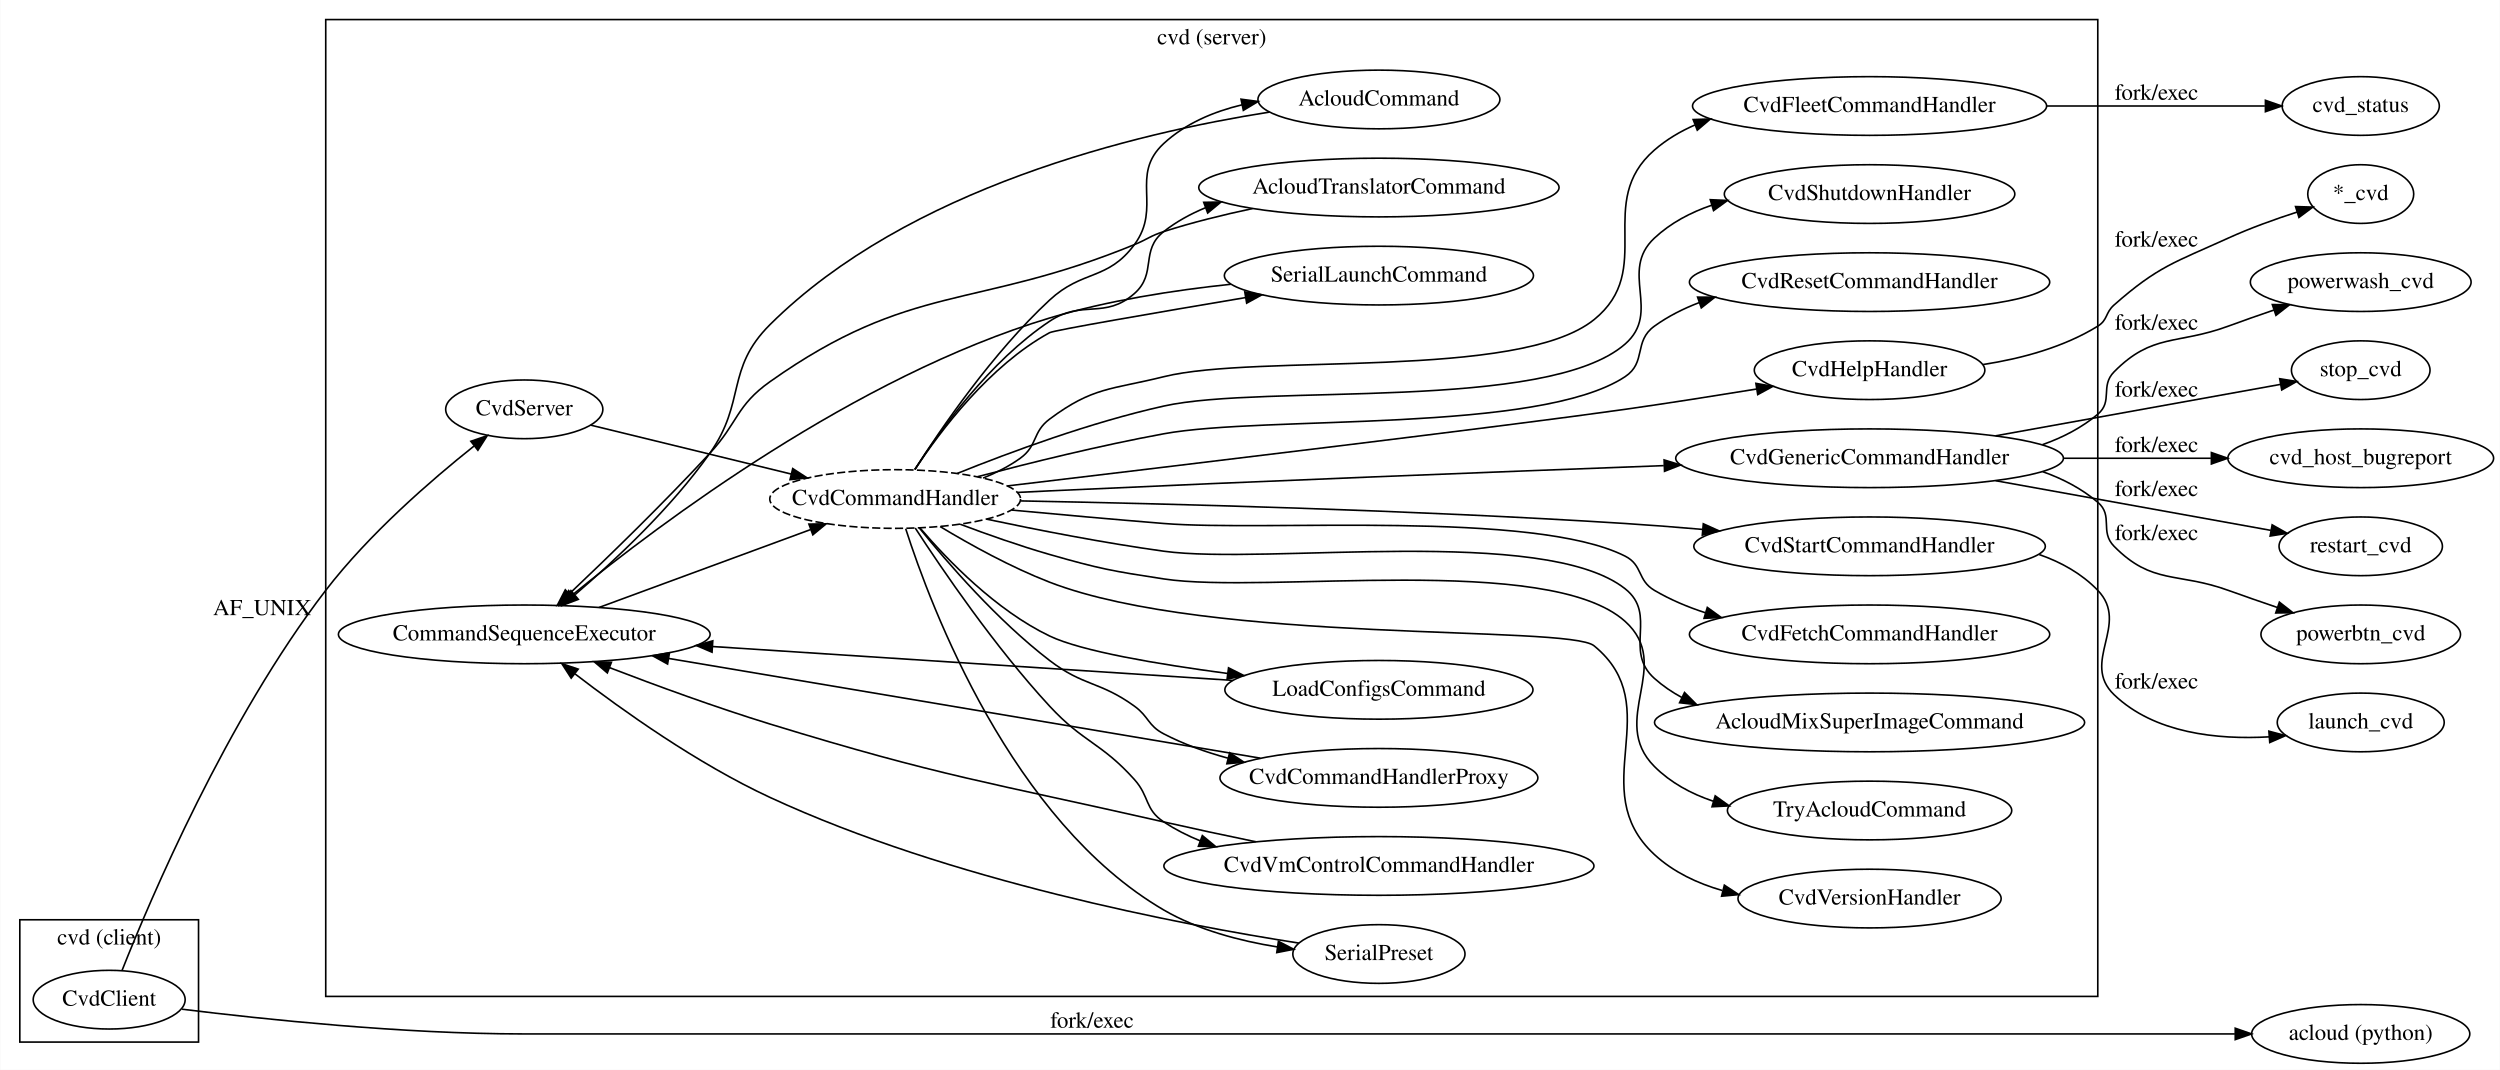
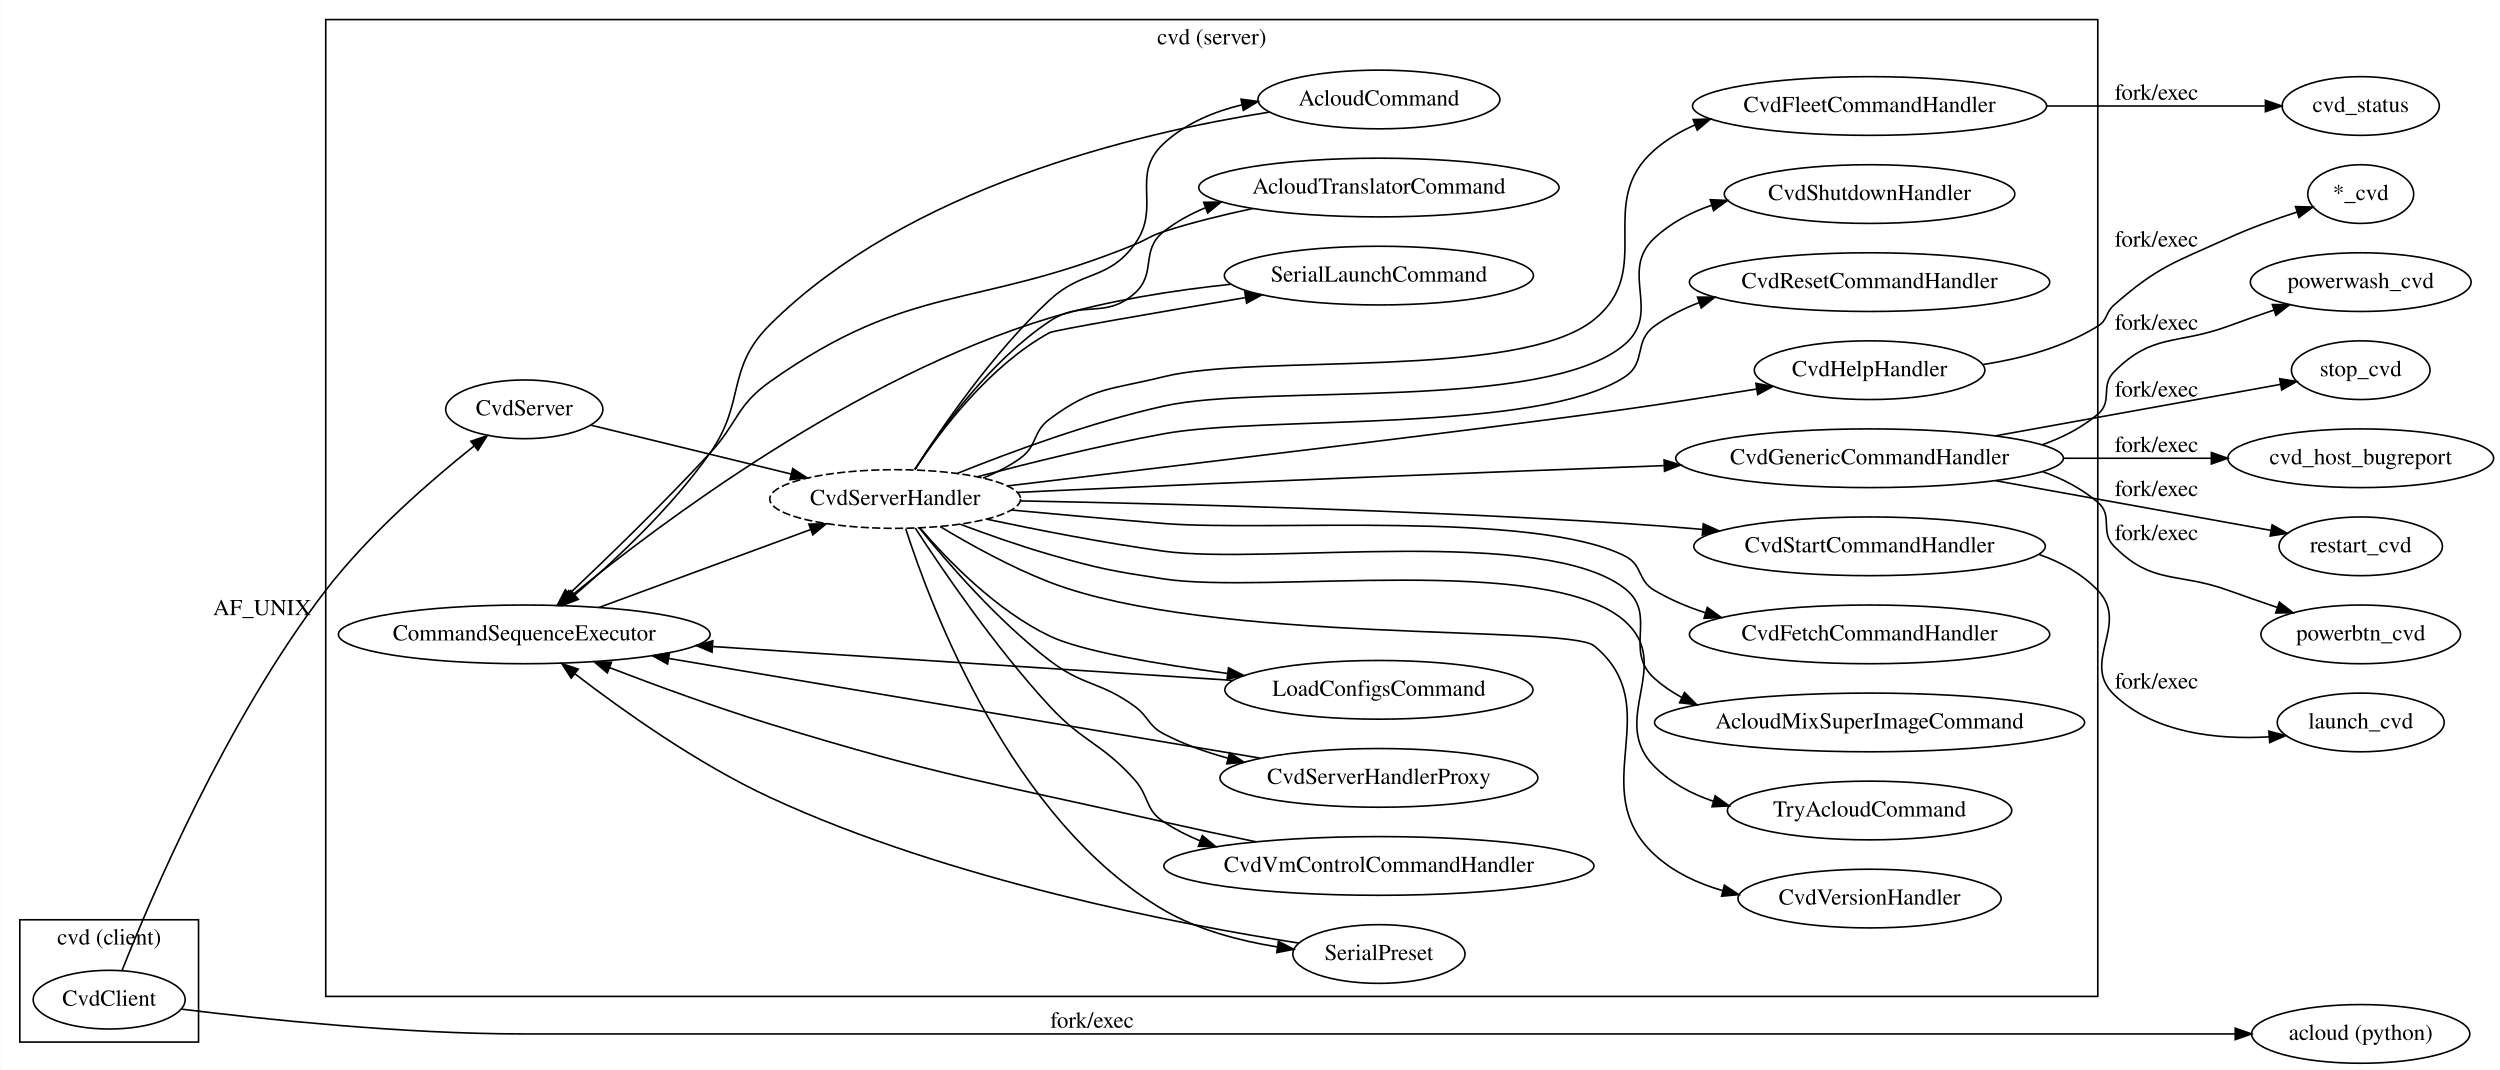
<svg xmlns="http://www.w3.org/2000/svg" width="1533pt" height="656pt" viewBox="0.00 0.00 1532.70 656.00">
  <g id="graph0" class="graph" transform="scale(1 1) rotate(0) translate(4 652)">
    <polygon fill="white" stroke="transparent" points="-4,4 -4,-652 1528.7,-652 1528.7,4 -4,4" />
    <g id="clust1" class="cluster">
      <polygon fill="none" stroke="black" points="8,-13 8,-88 117.59,-88 117.59,-13 8,-13" />
      <text text-anchor="middle" x="62.8" y="-72.8" font-family="Times,serif" font-size="14.00">cvd (client)</text>
    </g>
    <g id="clust2" class="cluster">
      <polygon fill="none" stroke="black" points="195.59,-41 195.59,-640 1282.21,-640 1282.21,-41 195.59,-41" />
      <text text-anchor="middle" x="738.9" y="-624.8" font-family="Times,serif" font-size="14.00">cvd (server)</text>
    </g>
    <g id="node1" class="node">
      <ellipse fill="none" stroke="black" cx="62.8" cy="-39" rx="46.59" ry="18" />
      <text text-anchor="middle" x="62.8" y="-35.3" font-family="Times,serif" font-size="14.00">CvdClient</text>
    </g>
    <g id="node2" class="node">
      <ellipse fill="none" stroke="black" cx="317.33" cy="-401" rx="48.19" ry="18" />
      <text text-anchor="middle" x="317.33" y="-397.3" font-family="Times,serif" font-size="14.00">CvdServer</text>
    </g>
    <g id="edge1" class="edge">
      <path fill="none" stroke="black" d="M70.7,-56.95C87.73,-99.92 134.84,-210.99 195.59,-290 222.21,-324.63 260.28,-357.61 286.52,-378.49" />
      <polygon fill="black" stroke="black" points="284.57,-381.41 294.6,-384.83 288.89,-375.9 284.57,-381.41" />
      <text text-anchor="middle" x="156.59" y="-274.8" font-family="Times,serif" font-size="14.00">AF_UNIX</text>
    </g>
    <g id="node30" class="node">
      <ellipse fill="none" stroke="black" cx="1443.45" cy="-18" rx="66.89" ry="18" />
      <text text-anchor="middle" x="1443.45" y="-14.3" font-family="Times,serif" font-size="14.00">acloud (python)</text>
    </g>
    <g id="edge2" class="edge">
      <path fill="none" stroke="black" d="M107.5,-33.15C157.78,-26.94 242.86,-18 316.33,-18 316.33,-18 316.33,-18 1143.27,-18 1219.13,-18 1305.81,-18 1366.28,-18" />
      <polygon fill="black" stroke="black" points="1366.5,-21.5 1376.5,-18 1366.5,-14.5 1366.5,-21.5" />
      <text text-anchor="middle" x="665.46" y="-21.8" font-family="Times,serif" font-size="14.00">fork/exec</text>
    </g>
    <g id="node3" class="node">
      <ellipse fill="none" stroke="black" stroke-dasharray="5,2" cx="544.76" cy="-346" rx="76.89" ry="18" />
-       <text text-anchor="middle" x="544.76" y="-342.3" font-family="Times,serif" font-size="14.00">CvdCommandHandler</text>
+       <text text-anchor="middle" x="544.76" y="-342.3" font-family="Times,serif" font-size="14.00">CvdServerHandler</text>
    </g>
    <g id="edge3" class="edge">
      <path fill="none" stroke="black" d="M358.12,-391.29C392.14,-382.99 441.71,-370.9 481.06,-361.3" />
      <polygon fill="black" stroke="black" points="481.95,-364.68 490.84,-358.91 480.29,-357.88 481.95,-364.68" />
    </g>
    <g id="node5" class="node">
      <ellipse fill="none" stroke="black" cx="1142.27" cy="-209" rx="131.88" ry="18" />
      <text text-anchor="middle" x="1142.27" y="-205.3" font-family="Times,serif" font-size="14.00">AcloudMixSuperImageCommand</text>
    </g>
    <g id="edge7" class="edge">
      <path fill="none" stroke="black" d="M600.82,-333.64C632.46,-326.94 673.03,-319.03 709.46,-314 771.94,-305.38 942.81,-330.06 992.33,-291 1012.53,-275.07 991.15,-253.13 1010.33,-236 1015.45,-231.43 1021.13,-227.55 1027.18,-224.28" />
      <polygon fill="black" stroke="black" points="1028.8,-227.38 1036.28,-219.89 1025.75,-221.08 1028.8,-227.38" />
    </g>
    <g id="node6" class="node">
      <ellipse fill="none" stroke="black" cx="1142.27" cy="-263" rx="110.48" ry="18" />
      <text text-anchor="middle" x="1142.27" y="-259.3" font-family="Times,serif" font-size="14.00">CvdFetchCommandHandler</text>
    </g>
    <g id="edge9" class="edge">
      <path fill="none" stroke="black" d="M616.24,-339.22C645.12,-336.52 678.88,-333.48 709.46,-331 772.27,-325.9 936.05,-339.34 992.33,-311 1003.31,-305.47 999.75,-296.24 1010.33,-290 1020,-284.3 1030.68,-279.79 1041.66,-276.23" />
      <polygon fill="black" stroke="black" points="1042.78,-279.54 1051.36,-273.33 1040.77,-272.84 1042.78,-279.54" />
    </g>
    <g id="node7" class="node">
      <ellipse fill="none" stroke="black" cx="1142.27" cy="-587" rx="108.58" ry="18" />
      <text text-anchor="middle" x="1142.27" y="-583.3" font-family="Times,serif" font-size="14.00">CvdFleetCommandHandler</text>
    </g>
    <g id="edge10" class="edge">
      <path fill="none" stroke="black" d="M598.68,-358.84C606.72,-362.08 614.6,-366.07 621.46,-371 632.29,-378.78 628.77,-387.02 639.46,-395 666.05,-414.86 677.25,-412.99 709.46,-421 766.86,-435.28 927.35,-418.79 973.33,-456 1011.47,-486.87 973.33,-527.79 1010.33,-560 1017.68,-566.39 1026.13,-571.41 1035.12,-575.34" />
      <polygon fill="black" stroke="black" points="1034.09,-578.69 1044.68,-579.05 1036.62,-572.17 1034.09,-578.69" />
    </g>
    <g id="node8" class="node">
      <ellipse fill="none" stroke="black" cx="1142.27" cy="-425" rx="70.69" ry="18" />
      <text text-anchor="middle" x="1142.27" y="-421.3" font-family="Times,serif" font-size="14.00">CvdHelpHandler</text>
    </g>
    <g id="edge13" class="edge">
      <path fill="none" stroke="black" d="M613.68,-354.05C719.98,-366.7 920.89,-390.85 992.33,-401 1018.77,-404.76 1047.78,-409.33 1073.11,-413.47" />
      <polygon fill="black" stroke="black" points="1072.56,-416.93 1082.99,-415.09 1073.69,-410.02 1072.56,-416.93" />
    </g>
    <g id="node9" class="node">
      <ellipse fill="none" stroke="black" cx="1142.27" cy="-371" rx="118.88" ry="18" />
      <text text-anchor="middle" x="1142.27" y="-367.3" font-family="Times,serif" font-size="14.00">CvdGenericCommandHandler</text>
    </g>
    <g id="edge11" class="edge">
      <path fill="none" stroke="black" d="M619.66,-350.04C626.36,-350.37 633.03,-350.7 639.46,-351 767.76,-356.98 914.57,-362.7 1016.11,-366.48" />
      <polygon fill="black" stroke="black" points="1016.28,-369.99 1026.4,-366.86 1016.54,-362.99 1016.28,-369.99" />
    </g>
    <g id="node10" class="node">
      <ellipse fill="none" stroke="black" cx="1142.27" cy="-479" rx="110.48" ry="18" />
      <text text-anchor="middle" x="1142.27" y="-475.3" font-family="Times,serif" font-size="14.00">CvdResetCommandHandler</text>
    </g>
    <g id="edge15" class="edge">
      <path fill="none" stroke="black" d="M595.23,-359.68C627.54,-368.22 670.76,-378.9 709.46,-386 771.76,-397.43 939.49,-386.08 992.33,-421 1005.63,-429.78 997.41,-442.69 1010.33,-452 1018.68,-458.01 1028.07,-462.75 1037.88,-466.48" />
      <polygon fill="black" stroke="black" points="1036.8,-469.81 1047.4,-469.75 1039.08,-463.19 1036.8,-469.81" />
    </g>
    <g id="node11" class="node">
      <ellipse fill="none" stroke="black" cx="1142.27" cy="-533" rx="89.08" ry="18" />
      <text text-anchor="middle" x="1142.27" y="-529.3" font-family="Times,serif" font-size="14.00">CvdShutdownHandler</text>
    </g>
    <g id="edge18" class="edge">
      <path fill="none" stroke="black" d="M582.76,-361.66C615.47,-374.83 664.81,-393.06 709.46,-403 771.37,-416.78 944.53,-399.32 992.33,-441 1014.93,-460.7 988.44,-485.52 1010.33,-506 1020.29,-515.31 1032.57,-521.77 1045.59,-526.2" />
      <polygon fill="black" stroke="black" points="1044.59,-529.56 1055.17,-529.08 1046.6,-522.85 1044.59,-529.56" />
    </g>
    <g id="node12" class="node">
      <ellipse fill="none" stroke="black" cx="1142.27" cy="-317" rx="107.78" ry="18" />
      <text text-anchor="middle" x="1142.27" y="-313.3" font-family="Times,serif" font-size="14.00">CvdStartCommandHandler</text>
    </g>
    <g id="edge19" class="edge">
      <path fill="none" stroke="black" d="M621.69,-344.84C710.6,-343.16 862.28,-339.29 992.33,-331 1007.64,-330.02 1023.82,-328.75 1039.64,-327.38" />
      <polygon fill="black" stroke="black" points="1040.32,-330.83 1049.97,-326.46 1039.7,-323.86 1040.32,-330.83" />
    </g>
    <g id="node13" class="node">
      <ellipse fill="none" stroke="black" cx="1142.27" cy="-101" rx="80.69" ry="18" />
      <text text-anchor="middle" x="1142.27" y="-97.3" font-family="Times,serif" font-size="14.00">CvdVersionHandler</text>
    </g>
    <g id="edge20" class="edge">
      <path fill="none" stroke="black" d="M572.33,-329.11C590.62,-318.1 615.79,-304.14 639.46,-295 738.45,-256.79 957.51,-268.96 973.33,-256 1019.15,-218.48 966.86,-168.21 1010.33,-128 1021.94,-117.27 1036.63,-110.34 1051.95,-105.94" />
      <polygon fill="black" stroke="black" points="1053.23,-109.23 1062.08,-103.41 1051.53,-102.44 1053.23,-109.23" />
    </g>
    <g id="node14" class="node">
      <ellipse fill="none" stroke="black" cx="1142.27" cy="-155" rx="87.18" ry="18" />
      <text text-anchor="middle" x="1142.27" y="-151.3" font-family="Times,serif" font-size="14.00">TryAcloudCommand</text>
    </g>
    <g id="edge4" class="edge">
      <path fill="none" stroke="black" d="M584.58,-330.56C601.29,-324.27 621.16,-317.25 639.46,-312 670.04,-303.22 678,-301.8 709.46,-297 771.86,-287.48 945.36,-313.17 992.33,-271 1022.37,-244.04 981.85,-210.59 1010.33,-182 1020.29,-172.01 1032.89,-165.24 1046.32,-160.73" />
      <polygon fill="black" stroke="black" points="1047.62,-164 1056.23,-157.82 1045.65,-157.28 1047.62,-164" />
    </g>
    <g id="node15" class="node">
      <ellipse fill="none" stroke="black" cx="841.4" cy="-591" rx="74.19" ry="18" />
      <text text-anchor="middle" x="841.4" y="-587.3" font-family="Times,serif" font-size="14.00">AcloudCommand</text>
    </g>
    <g id="edge6" class="edge">
      <path fill="none" stroke="black" d="M556.85,-364.08C572.92,-389.33 604.59,-435.68 639.46,-468 659.71,-486.77 675.03,-479.8 691.46,-502 708.53,-525.06 688.38,-544.53 709.46,-564 722.69,-576.23 739.94,-583.52 757.55,-587.75" />
      <polygon fill="black" stroke="black" points="756.84,-591.18 767.35,-589.79 758.27,-584.32 756.84,-591.18" />
    </g>
    <g id="node16" class="node">
      <ellipse fill="none" stroke="black" cx="841.4" cy="-537" rx="110.48" ry="18" />
      <text text-anchor="middle" x="841.4" y="-533.3" font-family="Times,serif" font-size="14.00">AcloudTranslatorCommand</text>
    </g>
    <g id="edge5" class="edge">
      <path fill="none" stroke="black" d="M556.79,-364.14C572.34,-388.25 602.92,-430.62 639.46,-455 659.68,-468.49 673.21,-455.93 691.46,-472 705.48,-484.35 694.76,-498.46 709.46,-510 717.11,-516.01 725.77,-520.78 734.9,-524.55" />
      <polygon fill="black" stroke="black" points="733.97,-527.94 744.56,-528.12 736.4,-521.37 733.97,-527.94" />
    </g>
    <g id="node17" class="node">
      <ellipse fill="none" stroke="black" cx="841.4" cy="-175" rx="97.48" ry="18" />
-       <text text-anchor="middle" x="841.4" y="-171.3" font-family="Times,serif" font-size="14.00">CvdCommandHandlerProxy</text>
+       <text text-anchor="middle" x="841.4" y="-171.3" font-family="Times,serif" font-size="14.00">CvdServerHandlerProxy</text>
    </g>
    <g id="edge12" class="edge">
      <path fill="none" stroke="black" d="M559.57,-328.27C576.68,-307.09 607.52,-271.46 639.46,-247 660.3,-231.04 670.18,-234.37 691.46,-219 700.38,-212.56 699.7,-207.08 709.46,-202 721.63,-195.66 735.17,-190.81 748.79,-187.1" />
      <polygon fill="black" stroke="black" points="749.87,-190.43 758.71,-184.59 748.16,-183.65 749.87,-190.43" />
    </g>
    <g id="node18" class="node">
      <ellipse fill="none" stroke="black" cx="841.4" cy="-121" rx="131.88" ry="18" />
      <text text-anchor="middle" x="841.4" y="-117.3" font-family="Times,serif" font-size="14.00">CvdVmControlCommandHandler</text>
    </g>
    <g id="edge8" class="edge">
      <path fill="none" stroke="black" d="M557.06,-328.21C573.61,-302.75 606.15,-255 639.46,-219 660.21,-196.56 671.04,-196.74 691.46,-174 700.85,-163.54 697.74,-155.75 709.46,-148 716.42,-143.4 724,-139.56 731.9,-136.35" />
      <polygon fill="black" stroke="black" points="733.13,-139.63 741.3,-132.88 730.7,-133.06 733.13,-139.63" />
    </g>
    <g id="node19" class="node">
      <ellipse fill="none" stroke="black" cx="841.4" cy="-229" rx="94.48" ry="18" />
      <text text-anchor="middle" x="841.4" y="-225.3" font-family="Times,serif" font-size="14.00">LoadConfigsCommand</text>
    </g>
    <g id="edge14" class="edge">
      <path fill="none" stroke="black" d="M559.93,-328.32C576.71,-308.71 606.56,-277.77 639.46,-262 658.87,-252.7 705.27,-244.78 748.6,-239.03" />
      <polygon fill="black" stroke="black" points="749.19,-242.49 758.66,-237.73 748.29,-235.54 749.19,-242.49" />
    </g>
    <g id="node20" class="node">
      <ellipse fill="none" stroke="black" cx="841.4" cy="-483" rx="94.78" ry="18" />
      <text text-anchor="middle" x="841.4" y="-479.3" font-family="Times,serif" font-size="14.00">SerialLaunchCommand</text>
    </g>
    <g id="edge16" class="edge">
      <path fill="none" stroke="black" d="M556.88,-364.11C572.31,-387.57 602.53,-427.82 639.46,-448 642.24,-449.52 704.9,-460.31 759.51,-469.51" />
      <polygon fill="black" stroke="black" points="759.15,-473 769.59,-471.21 760.31,-466.1 759.15,-473" />
    </g>
    <g id="node21" class="node">
      <ellipse fill="none" stroke="black" cx="841.4" cy="-67" rx="52.79" ry="18" />
      <text text-anchor="middle" x="841.4" y="-63.3" font-family="Times,serif" font-size="14.00">SerialPreset</text>
    </g>
    <g id="edge17" class="edge">
      <path fill="none" stroke="black" d="M551.21,-327.81C566.71,-279.58 616.15,-148.38 709.46,-94 730.42,-81.78 756.09,-75.04 779.14,-71.34" />
      <polygon fill="black" stroke="black" points="779.78,-74.79 789.17,-69.89 778.77,-67.86 779.78,-74.79" />
    </g>
    <g id="node4" class="node">
      <ellipse fill="none" stroke="black" cx="317.33" cy="-263" rx="113.98" ry="18" />
      <text text-anchor="middle" x="317.33" y="-259.3" font-family="Times,serif" font-size="14.00">CommandSequenceExecutor</text>
    </g>
    <g id="edge28" class="edge">
      <path fill="none" stroke="black" d="M363.14,-279.5C400.55,-293.27 453.86,-312.9 492.87,-327.26" />
      <polygon fill="black" stroke="black" points="491.87,-330.62 502.46,-330.79 494.28,-324.05 491.87,-330.62" />
    </g>
    <g id="edge22" class="edge">
      <path fill="none" stroke="black" d="M348.5,-287.39C373.06,-308.41 407.42,-340.55 431.07,-374 453.46,-405.65 440.56,-425.68 468.07,-453 552.45,-536.79 692.17,-570.32 774.33,-583.28" />
      <polygon fill="black" stroke="black" points="350.47,-284.48 340.57,-280.71 345.96,-289.83 350.47,-284.48" />
    </g>
    <g id="edge21" class="edge">
      <path fill="none" stroke="black" d="M345.08,-287.97C368.37,-310.03 402.76,-343.38 431.07,-374 448.42,-392.76 447.21,-403.24 468.07,-418 554.67,-479.25 593.31,-461.78 691.46,-502 699.56,-505.32 701.12,-507.32 709.46,-510 726.81,-515.57 745.83,-520.27 763.86,-524.1" />
      <polygon fill="black" stroke="black" points="347.3,-285.25 337.63,-280.94 342.5,-290.34 347.3,-285.25" />
    </g>
    <g id="edge23" class="edge">
      <path fill="none" stroke="black" d="M405.89,-248.24C507.78,-231.07 674.1,-203.03 768.68,-187.09" />
      <polygon fill="black" stroke="black" points="405.21,-244.81 395.93,-249.92 406.37,-251.71 405.21,-244.81" />
    </g>
    <g id="edge27" class="edge">
      <path fill="none" stroke="black" d="M369.61,-242.6C398.31,-231.58 434.89,-218.19 468.07,-208 573.75,-175.56 601.66,-172.5 709.46,-148 727.68,-143.86 747.39,-139.65 765.85,-135.83" />
      <polygon fill="black" stroke="black" points="368.26,-239.37 360.19,-246.24 370.78,-245.9 368.26,-239.37" />
    </g>
    <g id="edge24" class="edge">
      <path fill="none" stroke="black" d="M432.76,-255.55C528.76,-249.3 663.89,-240.49 751.81,-234.77" />
      <polygon fill="black" stroke="black" points="432.48,-252.06 422.72,-256.2 432.93,-259.04 432.48,-252.06" />
    </g>
    <g id="edge26" class="edge">
      <path fill="none" stroke="black" d="M347.06,-287.38C400.46,-331.01 520.45,-421.2 639.46,-457 675,-467.69 715.37,-473.98 750.56,-477.69" />
      <polygon fill="black" stroke="black" points="349.01,-284.45 339.07,-280.79 344.56,-289.86 349.01,-284.45" />
    </g>
    <g id="edge25" class="edge">
      <path fill="none" stroke="black" d="M348.46,-238.76C377.57,-216.37 423.66,-183.56 468.07,-163 578.17,-112.02 719.6,-85.04 792.39,-73.68" />
      <polygon fill="black" stroke="black" points="346.1,-236.16 340.36,-245.06 350.4,-241.69 346.1,-236.16" />
    </g>
    <g id="node27" class="node">
      <ellipse fill="none" stroke="black" cx="1443.45" cy="-587" rx="48.19" ry="18" />
      <text text-anchor="middle" x="1443.45" y="-583.3" font-family="Times,serif" font-size="14.00">cvd_status</text>
    </g>
    <g id="edge34" class="edge">
      <path fill="none" stroke="black" d="M1250.86,-587C1296.03,-587 1346.77,-587 1384.67,-587" />
      <polygon fill="black" stroke="black" points="1385.01,-590.5 1395.01,-587 1385.01,-583.5 1385.01,-590.5" />
      <text text-anchor="middle" x="1318.21" y="-590.8" font-family="Times,serif" font-size="14.00">fork/exec</text>
    </g>
    <g id="node26" class="node">
      <ellipse fill="none" stroke="black" cx="1443.45" cy="-533" rx="32.49" ry="18" />
      <text text-anchor="middle" x="1443.45" y="-529.3" font-family="Times,serif" font-size="14.00">*_cvd</text>
    </g>
    <g id="edge33" class="edge">
      <path fill="none" stroke="black" d="M1211.89,-428.47C1235.53,-432.14 1261.31,-439.08 1282.21,-452 1288.41,-455.83 1286.74,-460.18 1292.21,-465 1319.26,-488.84 1329.4,-491.06 1362.21,-506 1375.67,-512.13 1390.94,-517.61 1404.52,-522" />
      <polygon fill="black" stroke="black" points="1403.47,-525.34 1414.06,-525.01 1405.57,-518.66 1403.47,-525.34" />
      <text text-anchor="middle" x="1318.21" y="-500.8" font-family="Times,serif" font-size="14.00">fork/exec</text>
    </g>
    <g id="node23" class="node">
      <ellipse fill="none" stroke="black" cx="1443.45" cy="-317" rx="50.09" ry="18" />
      <text text-anchor="middle" x="1443.45" y="-313.3" font-family="Times,serif" font-size="14.00">restart_cvd</text>
    </g>
    <g id="edge30" class="edge">
      <path fill="none" stroke="black" d="M1219.54,-357.23C1272.28,-347.71 1341.18,-335.28 1388.34,-326.77" />
      <polygon fill="black" stroke="black" points="1389.13,-330.18 1398.35,-324.96 1387.89,-323.29 1389.13,-330.18" />
      <text text-anchor="middle" x="1318.21" y="-347.8" font-family="Times,serif" font-size="14.00">fork/exec</text>
    </g>
    <g id="node24" class="node">
      <ellipse fill="none" stroke="black" cx="1443.45" cy="-263" rx="61.19" ry="18" />
      <text text-anchor="middle" x="1443.45" y="-259.3" font-family="Times,serif" font-size="14.00">powerbtn_cvd</text>
    </g>
    <g id="edge31" class="edge">
      <path fill="none" stroke="black" d="M1248.44,-362.77C1260.73,-358.41 1272.38,-352.35 1282.21,-344 1291.97,-335.72 1283.22,-326.11 1292.21,-317 1315.63,-293.26 1330.85,-301.32 1362.21,-290 1371.85,-286.52 1382.2,-282.93 1392.15,-279.55" />
      <polygon fill="black" stroke="black" points="1393.57,-282.77 1401.92,-276.26 1391.33,-276.13 1393.57,-282.77" />
      <text text-anchor="middle" x="1318.21" y="-320.8" font-family="Times,serif" font-size="14.00">fork/exec</text>
    </g>
    <g id="node25" class="node">
      <ellipse fill="none" stroke="black" cx="1443.45" cy="-479" rx="67.69" ry="18" />
      <text text-anchor="middle" x="1443.45" y="-475.3" font-family="Times,serif" font-size="14.00">powerwash_cvd</text>
    </g>
    <g id="edge32" class="edge">
      <path fill="none" stroke="black" d="M1248.34,-379.35C1260.65,-383.69 1272.33,-389.71 1282.21,-398 1291.7,-405.95 1283.52,-415.19 1292.21,-424 1315.75,-447.85 1330.76,-440.43 1362.21,-452 1371.22,-455.31 1380.86,-458.7 1390.21,-461.89" />
      <polygon fill="black" stroke="black" points="1389.23,-465.25 1399.82,-465.15 1391.47,-458.62 1389.23,-465.25" />
      <text text-anchor="middle" x="1318.21" y="-449.8" font-family="Times,serif" font-size="14.00">fork/exec</text>
    </g>
    <g id="node28" class="node">
      <ellipse fill="none" stroke="black" cx="1443.45" cy="-425" rx="42.49" ry="18" />
      <text text-anchor="middle" x="1443.45" y="-421.3" font-family="Times,serif" font-size="14.00">stop_cvd</text>
    </g>
    <g id="edge35" class="edge">
      <path fill="none" stroke="black" d="M1219.54,-384.77C1274.54,-394.69 1347.11,-407.79 1394.27,-416.3" />
      <polygon fill="black" stroke="black" points="1393.76,-419.77 1404.22,-418.1 1395,-412.88 1393.76,-419.77" />
      <text text-anchor="middle" x="1318.21" y="-408.8" font-family="Times,serif" font-size="14.00">fork/exec</text>
    </g>
    <g id="node29" class="node">
      <ellipse fill="none" stroke="black" cx="1443.45" cy="-371" rx="81.49" ry="18" />
      <text text-anchor="middle" x="1443.45" y="-367.3" font-family="Times,serif" font-size="14.00">cvd_host_bugreport</text>
    </g>
    <g id="edge36" class="edge">
      <path fill="none" stroke="black" d="M1261.52,-371C1291.48,-371 1323.21,-371 1351.58,-371" />
      <polygon fill="black" stroke="black" points="1351.87,-374.5 1361.87,-371 1351.87,-367.5 1351.87,-374.5" />
      <text text-anchor="middle" x="1318.21" y="-374.8" font-family="Times,serif" font-size="14.00">fork/exec</text>
    </g>
    <g id="node22" class="node">
      <ellipse fill="none" stroke="black" cx="1443.45" cy="-209" rx="51.19" ry="18" />
      <text text-anchor="middle" x="1443.45" y="-205.3" font-family="Times,serif" font-size="14.00">launch_cvd</text>
    </g>
    <g id="edge29" class="edge">
      <path fill="none" stroke="black" d="M1246.3,-311.95C1259.78,-307.26 1272.32,-300.26 1282.21,-290 1302.19,-269.27 1271.43,-245.92 1292.21,-226 1316.92,-202.32 1355.43,-198.35 1387.28,-200.16" />
      <polygon fill="black" stroke="black" points="1387.12,-203.65 1397.36,-200.93 1387.66,-196.67 1387.12,-203.65" />
      <text text-anchor="middle" x="1318.21" y="-229.8" font-family="Times,serif" font-size="14.00">fork/exec</text>
    </g>
  </g>
</svg>
